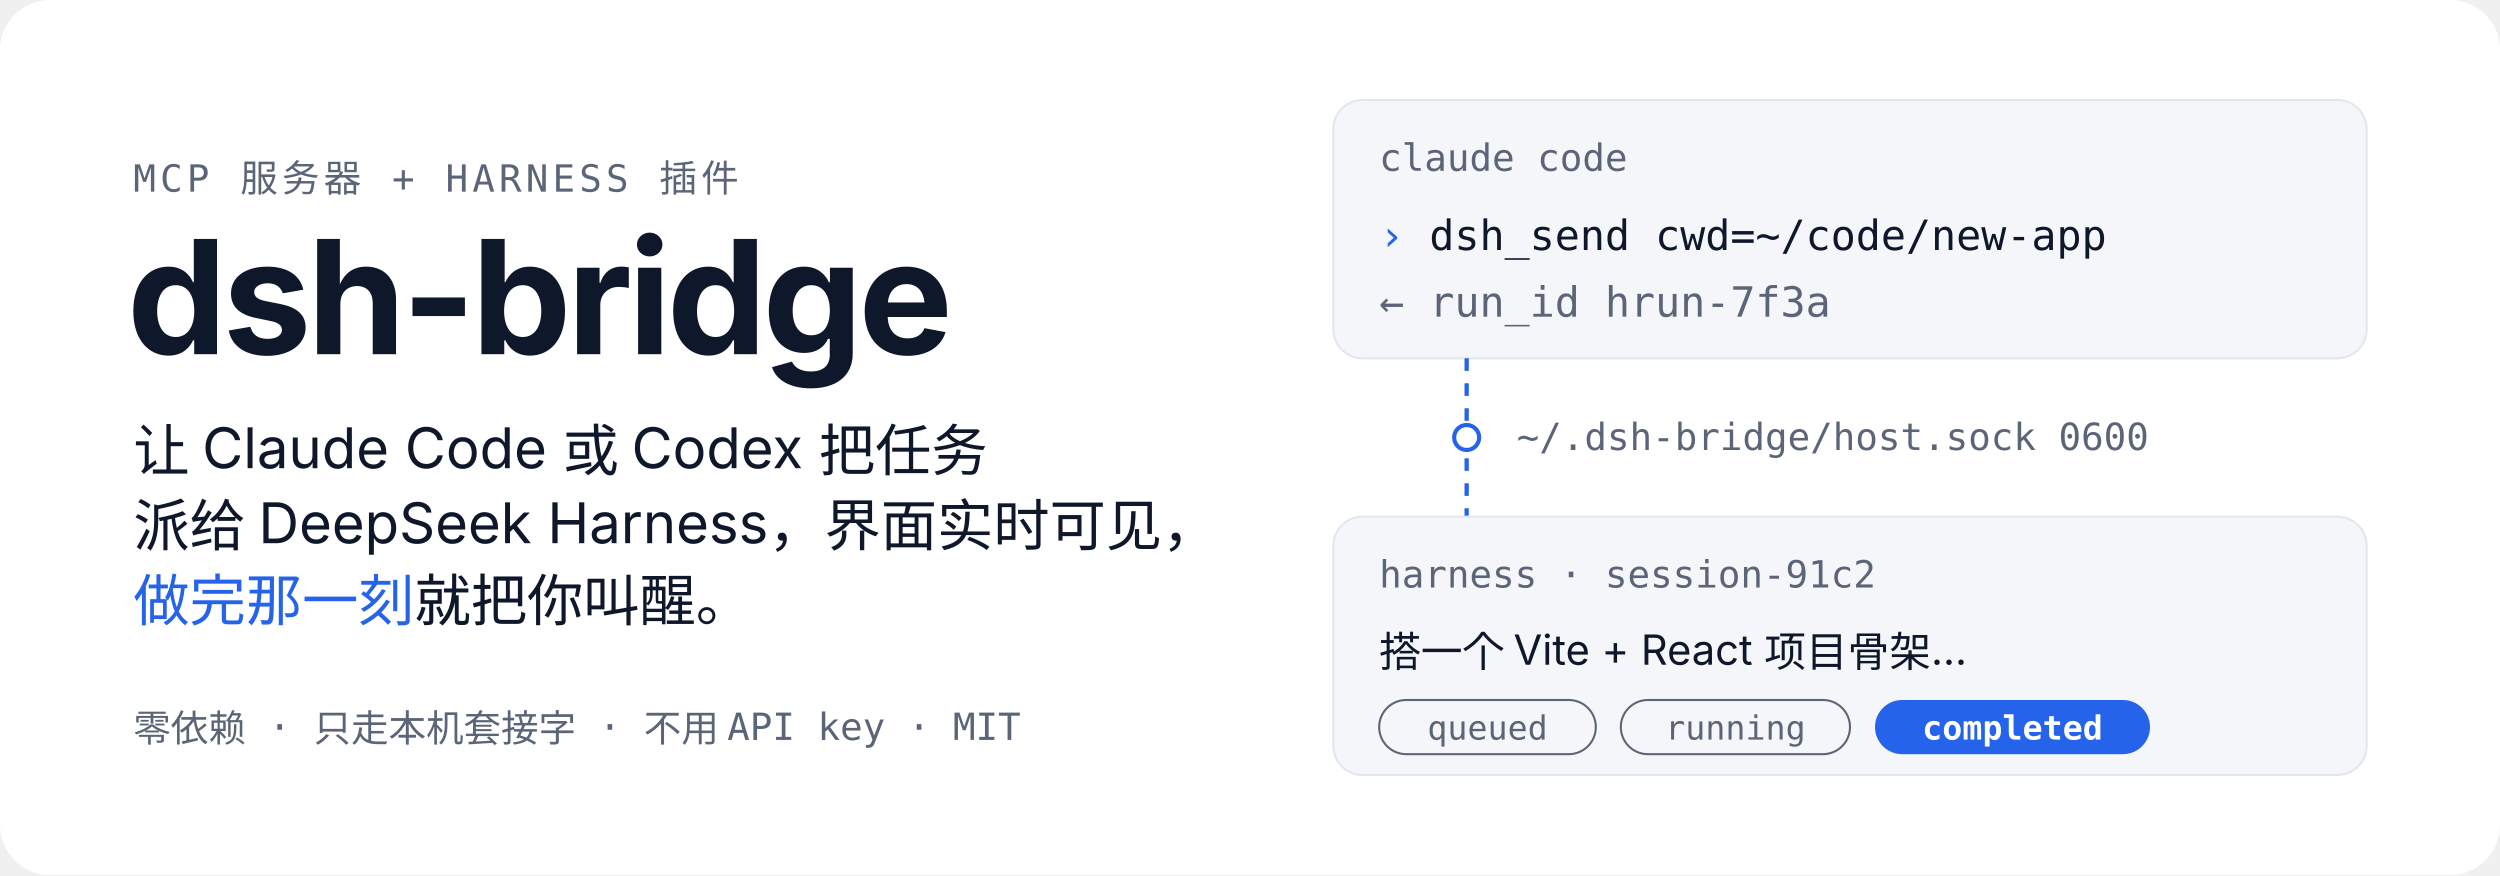
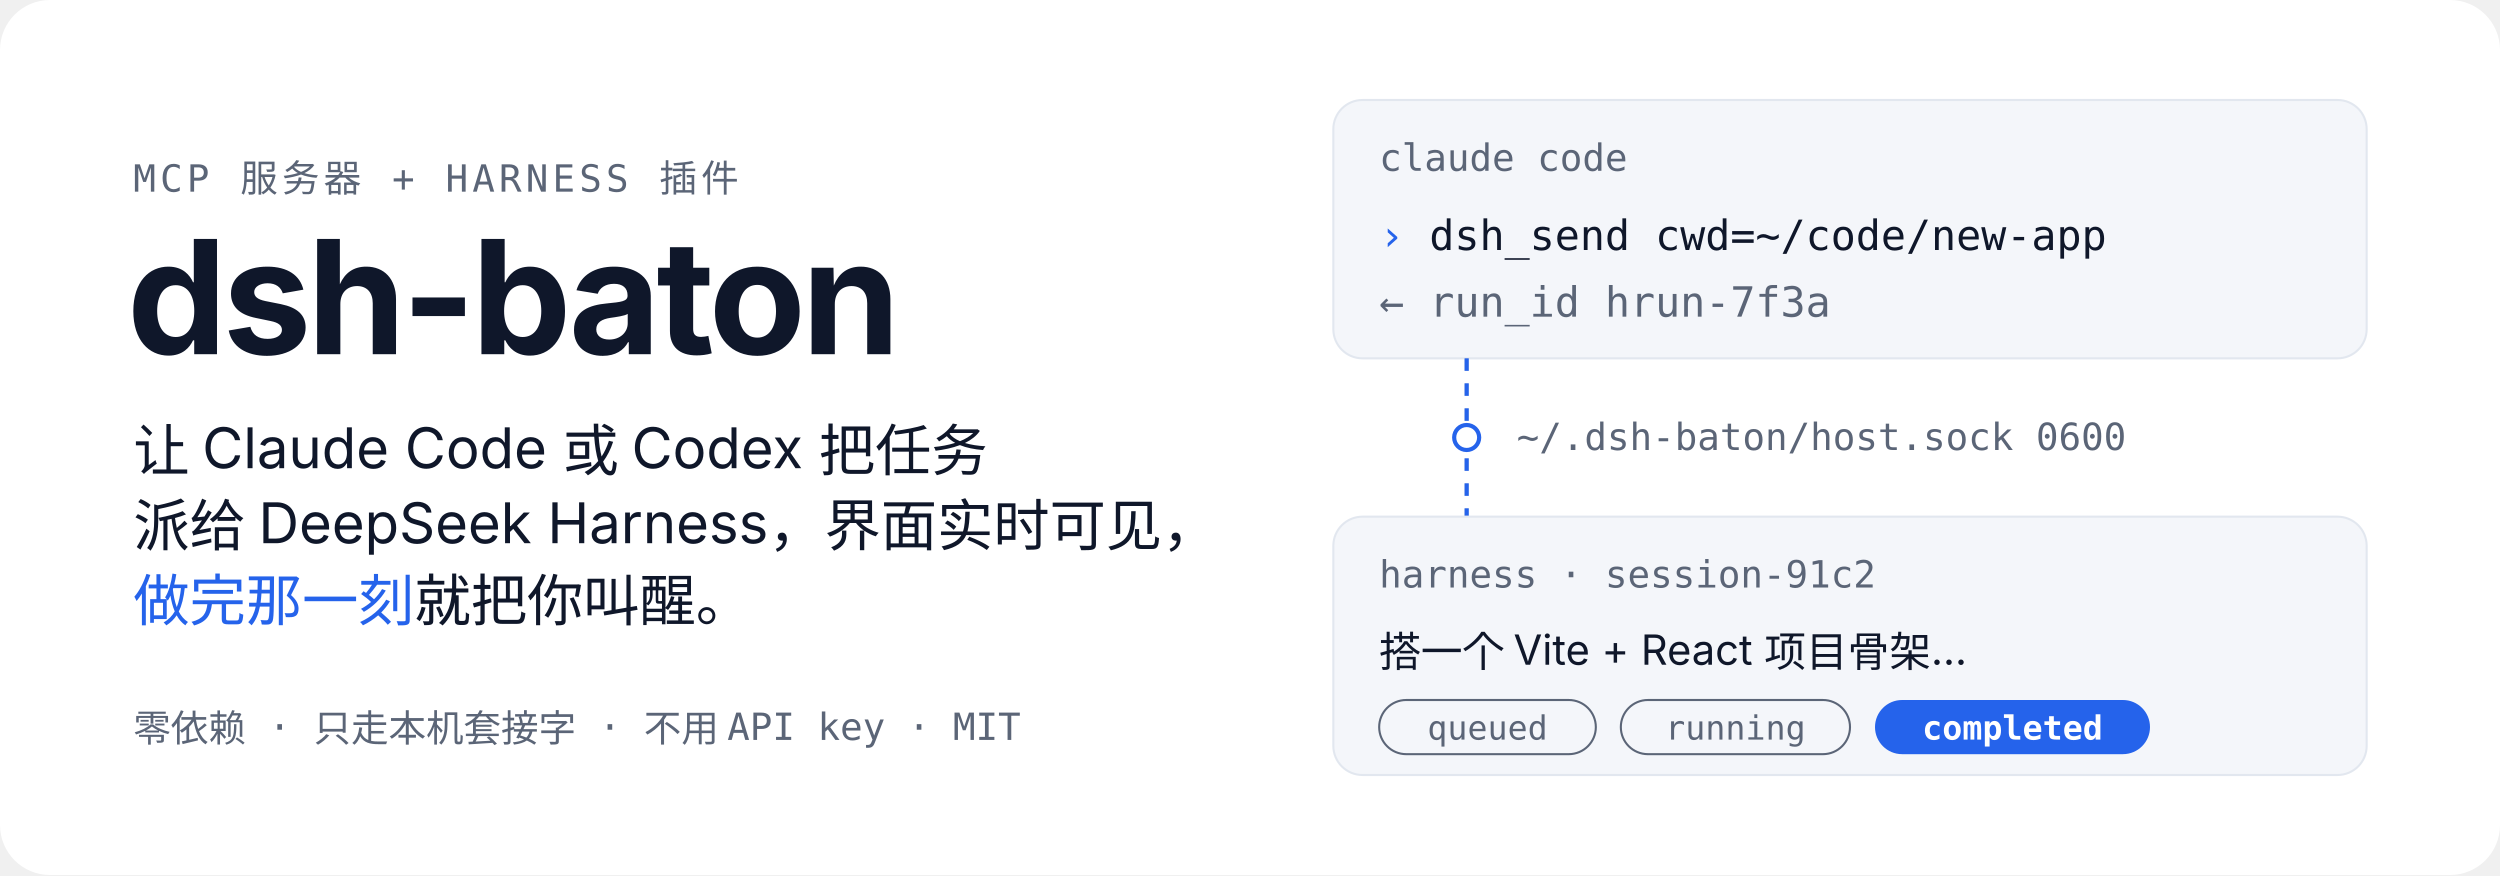
<svg xmlns="http://www.w3.org/2000/svg" width="1200" height="420" viewBox="0 0 1200 420" role="img" aria-labelledby="title desc">
  <rect width="1200" height="420" rx="24" fill="#FFFFFF" />
  <g id="title-block" transform="translate(64 0)">
    <text x="0" y="92" font-family="ui-monospace, SFMono-Regular, Menlo, Consolas, &quot;Microsoft YaHei&quot;, &quot;PingFang SC&quot;, monospace" font-size="18" fill="#5B6577" letter-spacing="2">MCP 服务器  +  HARNESS 插件</text>
-     <text x="-3" y="170" font-family="&quot;Microsoft YaHei&quot;, &quot;PingFang SC&quot;, -apple-system, BlinkMacSystemFont, &quot;Segoe UI&quot;, &quot;PingFang SC&quot;, &quot;Microsoft YaHei&quot;, sans-serif" font-size="76" fill="#0F172A" font-weight="700" letter-spacing="-2">dsh-bridge</text>
+     <text x="-3" y="170" font-family="&quot;Microsoft YaHei&quot;, &quot;PingFang SC&quot;, -apple-system, BlinkMacSystemFont, &quot;Segoe UI&quot;, &quot;PingFang SC&quot;, &quot;Microsoft YaHei&quot;, sans-serif" font-size="76" fill="#0F172A" font-weight="700" letter-spacing="-2">dsh-baton</text>
    <text x="0" y="226" font-family="&quot;Microsoft YaHei&quot;, &quot;PingFang SC&quot;, -apple-system, BlinkMacSystemFont, &quot;Segoe UI&quot;, &quot;PingFang SC&quot;, &quot;Microsoft YaHei&quot;, sans-serif" font-size="27" fill="#0F172A">让 Claude Code 或 Codex 把任务</text>
    <text x="0" y="262" font-family="&quot;Microsoft YaHei&quot;, &quot;PingFang SC&quot;, -apple-system, BlinkMacSystemFont, &quot;Segoe UI&quot;, &quot;PingFang SC&quot;, &quot;Microsoft YaHei&quot;, sans-serif" font-size="27" fill="#0F172A">派给 DeepSeek Harness，界面实时可见，</text>
    <text x="0" y="298" font-family="&quot;Microsoft YaHei&quot;, &quot;PingFang SC&quot;, -apple-system, BlinkMacSystemFont, &quot;Segoe UI&quot;, &quot;PingFang SC&quot;, &quot;Microsoft YaHei&quot;, sans-serif" font-size="27" fill="#0F172A">
      <tspan fill="#2563EB">做完那一刻</tspan>就把你叫醒。</text>
    <text x="0" y="356" font-family="ui-monospace, SFMono-Regular, Menlo, Consolas, &quot;Microsoft YaHei&quot;, &quot;PingFang SC&quot;, monospace" font-size="18" fill="#5B6577">零依赖 · 只走本机套接字 · 不用 API key · MIT</text>
  </g>
  <g id="proof" transform="translate(640 48)">
    <rect x="0" y="0" width="496" height="124" rx="14" fill="#F4F6FA" stroke="#E2E7EF" stroke-width="1" />
    <text x="22" y="34" font-family="ui-monospace, SFMono-Regular, Menlo, Consolas, &quot;Microsoft YaHei&quot;, &quot;PingFang SC&quot;, monospace" font-size="18" fill="#5B6577">claude code</text>
    <text x="22" y="72" font-family="ui-monospace, SFMono-Regular, Menlo, Consolas, &quot;Microsoft YaHei&quot;, &quot;PingFang SC&quot;, monospace" font-size="20" fill="#0F172A">
      <tspan fill="#2563EB">›</tspan> dsh_send cwd=~/code/new-app</text>
    <text x="22" y="104" font-family="ui-monospace, SFMono-Regular, Menlo, Consolas, &quot;Microsoft YaHei&quot;, &quot;PingFang SC&quot;, monospace" font-size="20" fill="#5B6577" opacity="1.000">← run_id hrun-7f3a</text>
    <line x1="64" y1="124" x2="64" y2="200" stroke="#C9D2DF" stroke-width="2" stroke-dasharray="6 6" />
    <line x1="64" y1="124" x2="64" y2="200.0" stroke="#2563EB" stroke-width="2" stroke-dasharray="6 6" opacity="1.000" />
    <circle cx="64" cy="162" r="6" fill="#FFFFFF" stroke="#2563EB" stroke-width="2" />
-     <text x="88" y="168" font-family="ui-monospace, SFMono-Regular, Menlo, Consolas, &quot;Microsoft YaHei&quot;, &quot;PingFang SC&quot;, monospace" font-size="18" fill="#5B6577">~/.dsh-bridge/host.sock  0600</text>
+     <text x="88" y="168" font-family="ui-monospace, SFMono-Regular, Menlo, Consolas, &quot;Microsoft YaHei&quot;, &quot;PingFang SC&quot;, monospace" font-size="18" fill="#5B6577">~/.dsh-baton/host.sock  0600</text>
    <rect x="0" y="200" width="496" height="124" rx="14" fill="#F4F6FA" stroke="#E2E7EF" stroke-width="1" />
    <text x="22" y="234" font-family="ui-monospace, SFMono-Regular, Menlo, Consolas, &quot;Microsoft YaHei&quot;, &quot;PingFang SC&quot;, monospace" font-size="18" fill="#5B6577">harness · session-91c2</text>
    <text x="22" y="272" font-family="&quot;Microsoft YaHei&quot;, &quot;PingFang SC&quot;, -apple-system, BlinkMacSystemFont, &quot;Segoe UI&quot;, &quot;PingFang SC&quot;, &quot;Microsoft YaHei&quot;, sans-serif" font-size="20" fill="#0F172A" opacity="1.000">搭一个 Vite + React 项目骨架…</text>
    <g transform="translate(22 288)">
      <rect x="0" y="0" width="104" height="26" rx="13" fill="none" stroke="#5B6577" stroke-width="1" />
      <text x="52.0" y="19" font-family="ui-monospace, SFMono-Regular, Menlo, Consolas, &quot;Microsoft YaHei&quot;, &quot;PingFang SC&quot;, monospace" font-size="16" fill="#5B6577" text-anchor="middle">queued</text>
      <rect x="116" y="0" width="110" height="26" rx="13" fill="none" stroke="#5B6577" stroke-width="1" />
      <text x="171.0" y="19" font-family="ui-monospace, SFMono-Regular, Menlo, Consolas, &quot;Microsoft YaHei&quot;, &quot;PingFang SC&quot;, monospace" font-size="16" fill="#5B6577" text-anchor="middle">running</text>
      <rect x="238" y="0" width="132" height="26" rx="13" fill="#2563EB" />
      <text x="304.0" y="19" font-family="ui-monospace, SFMono-Regular, Menlo, Consolas, &quot;Microsoft YaHei&quot;, &quot;PingFang SC&quot;, monospace" font-size="16" fill="#FFFFFF" font-weight="700" text-anchor="middle">completed</text>
    </g>
  </g>
</svg>
